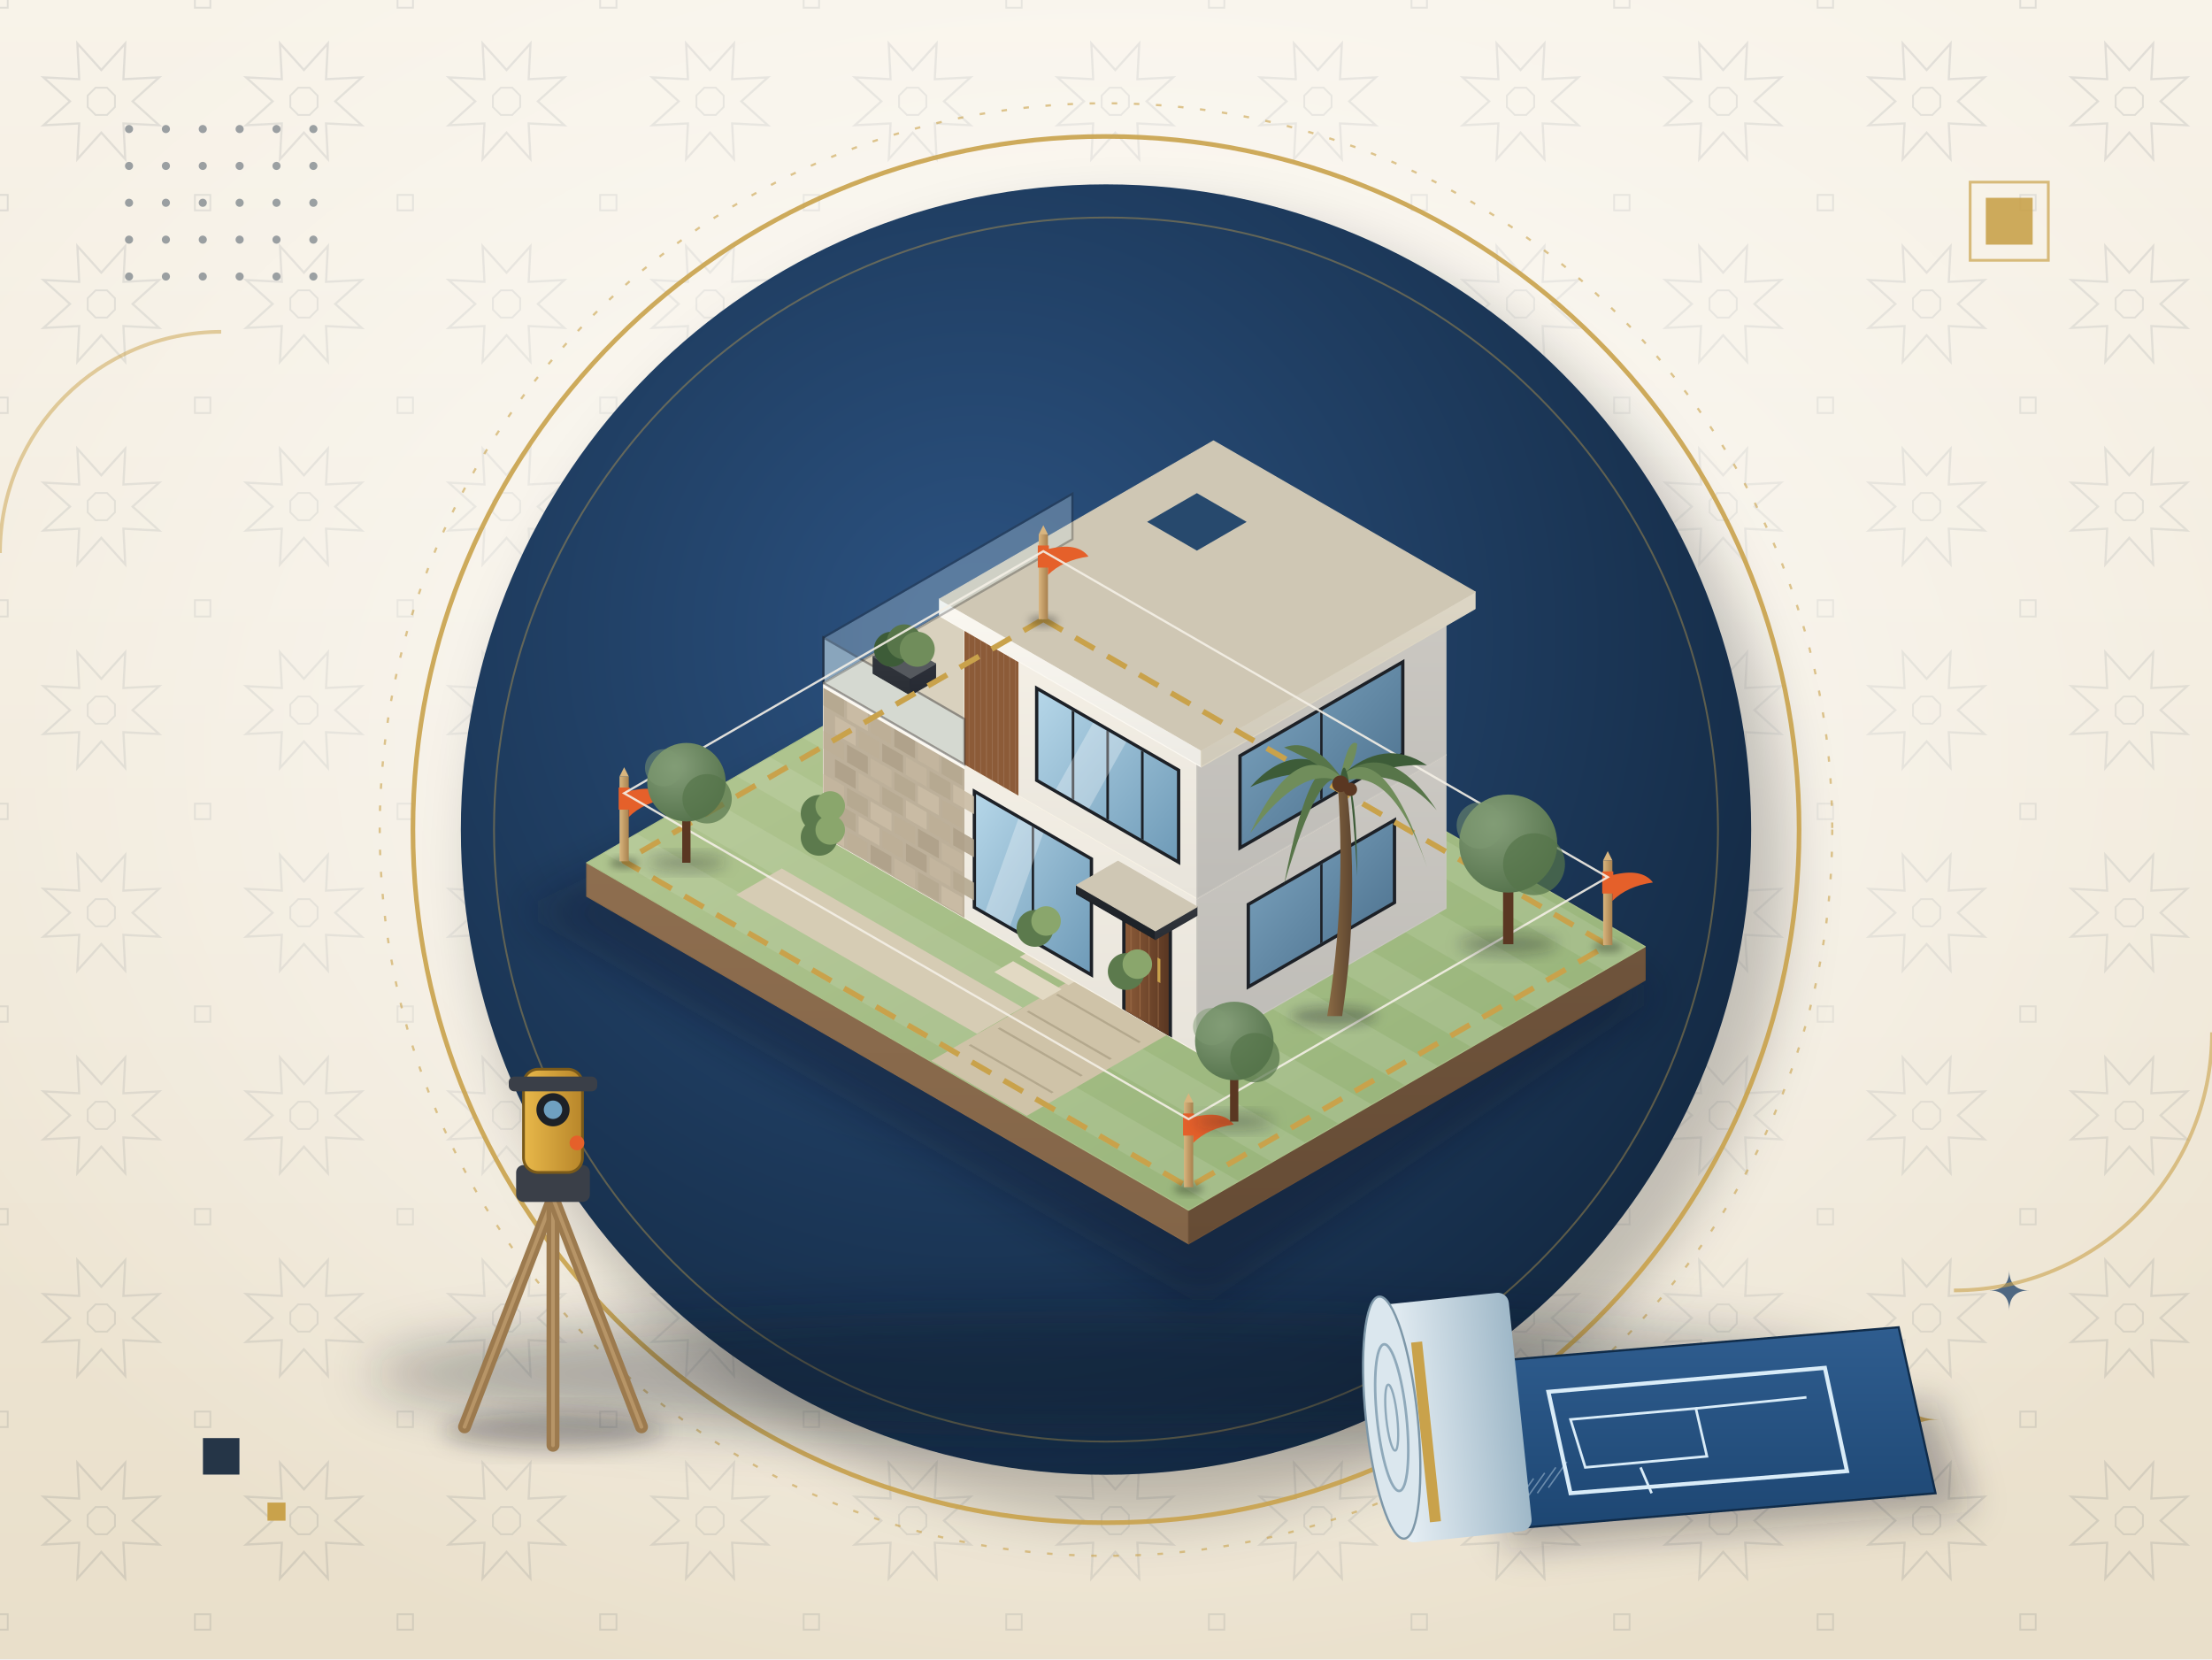
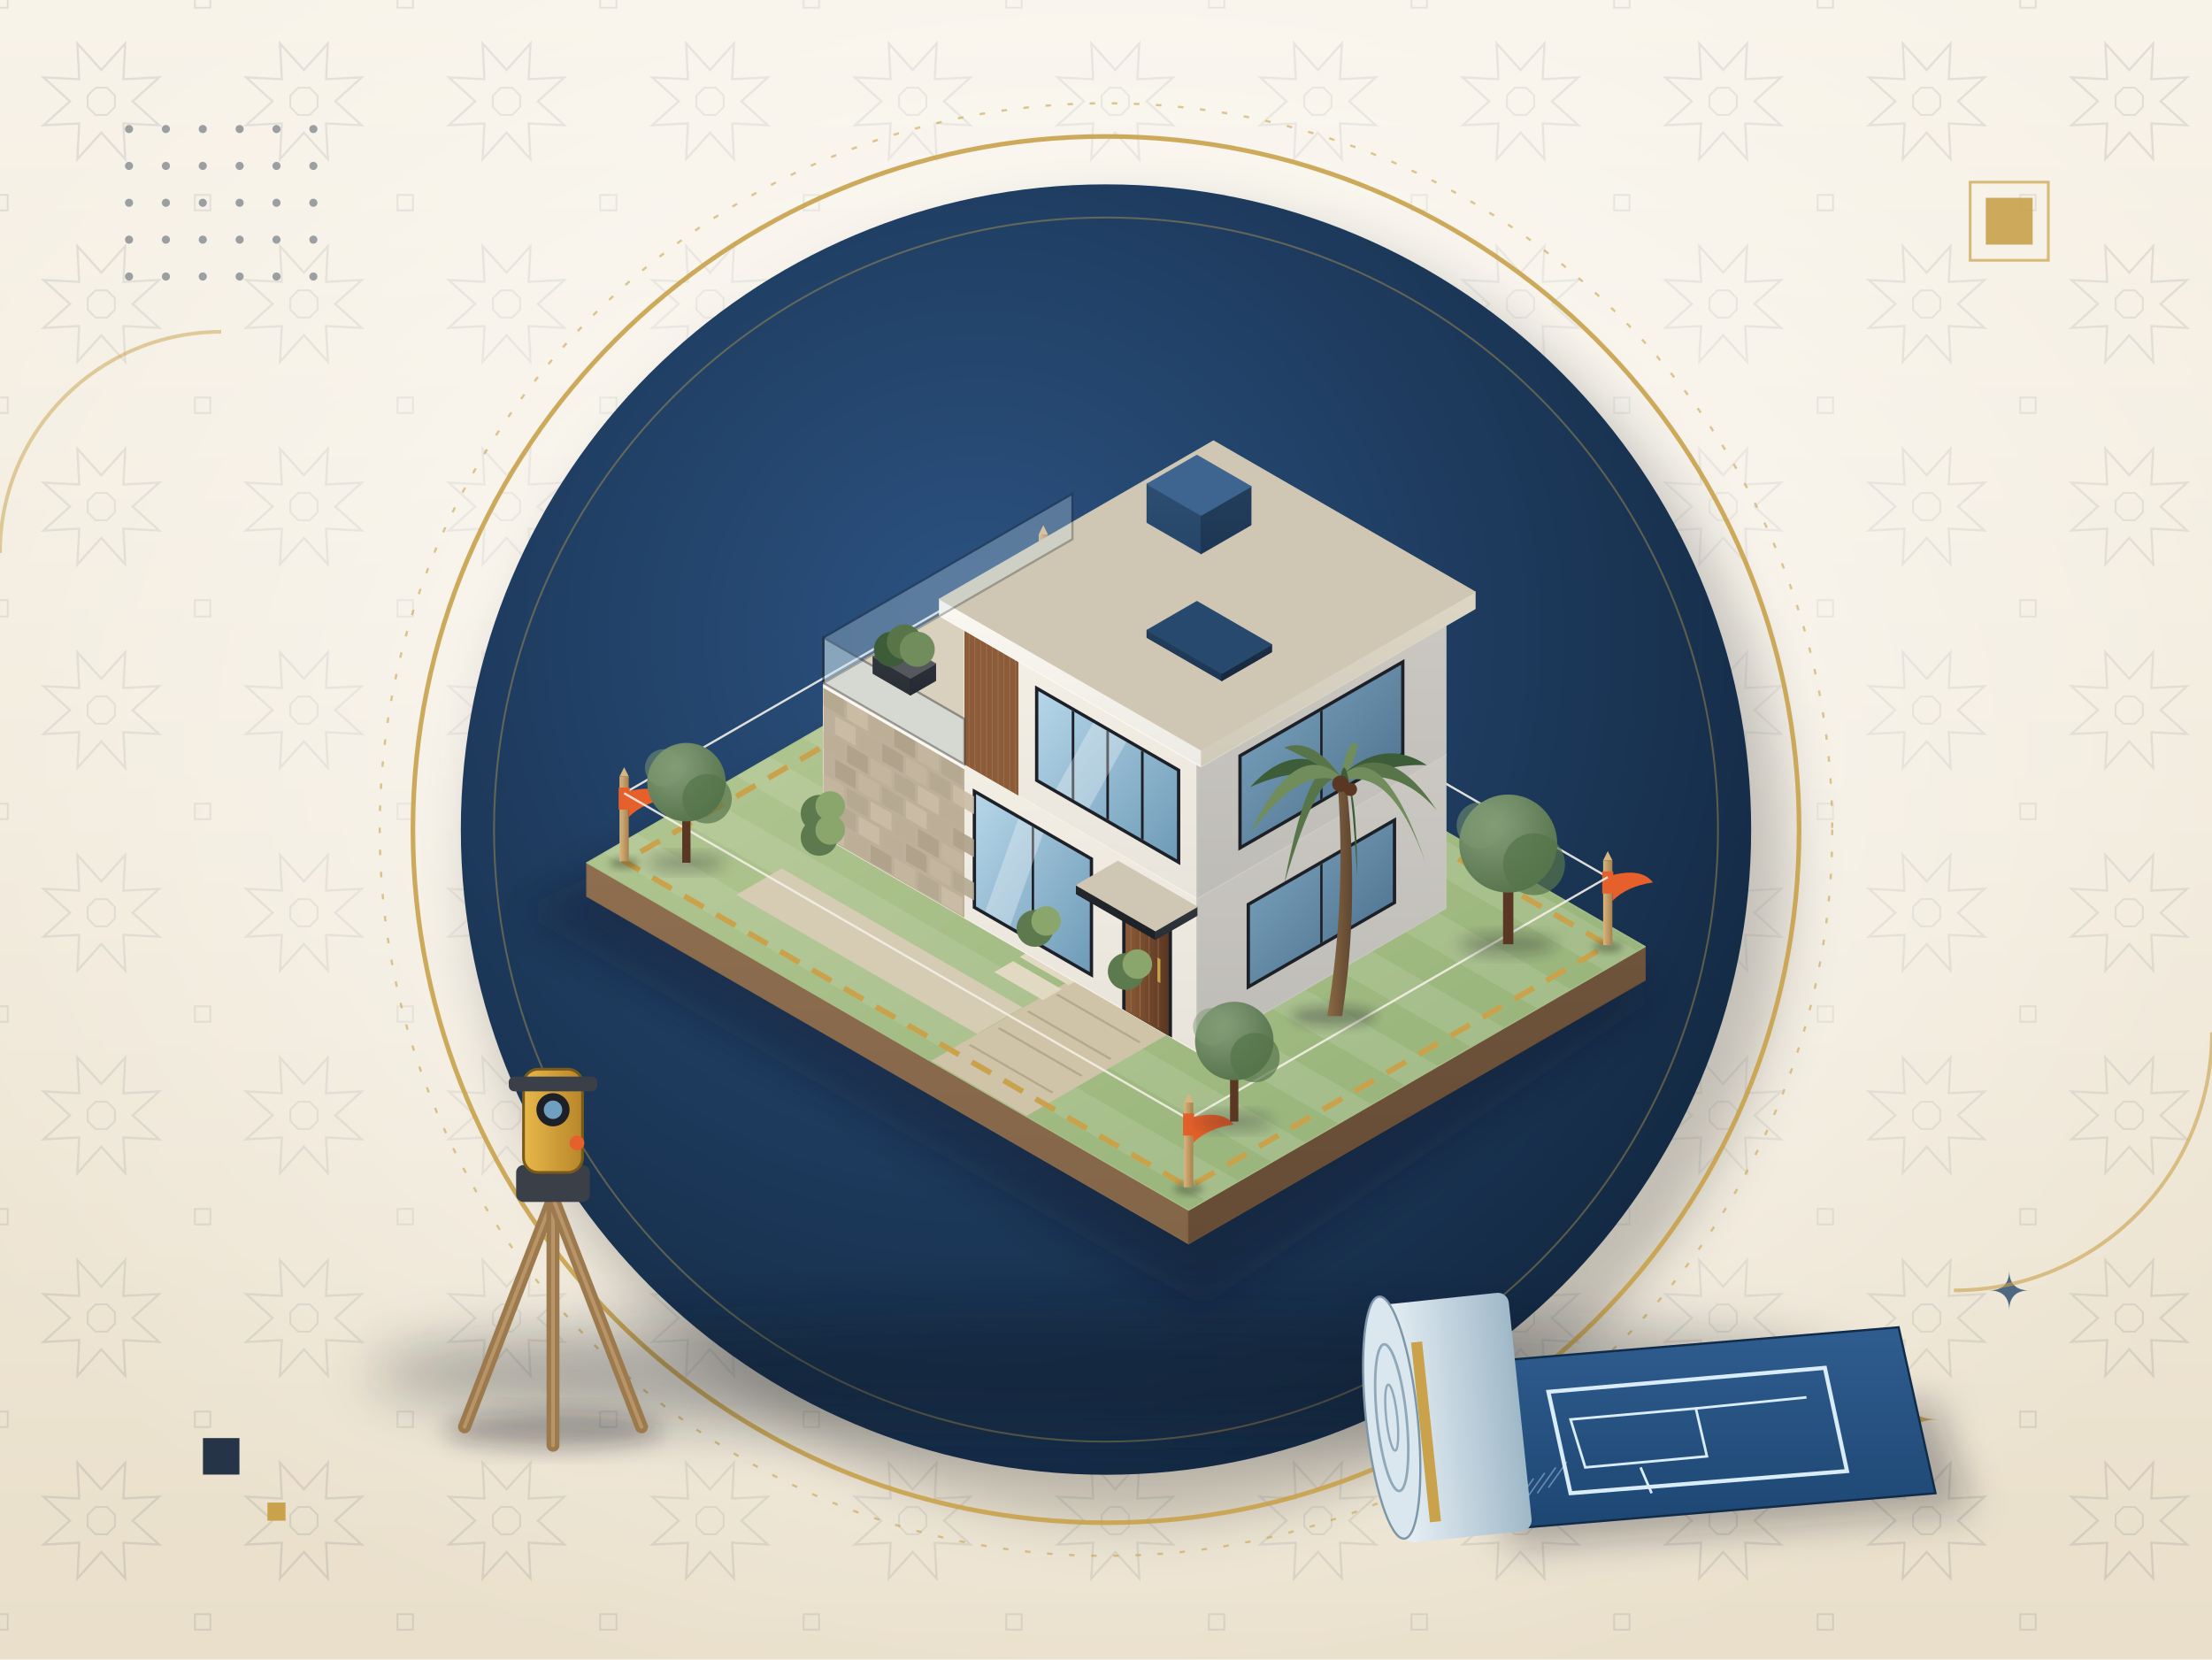
<svg xmlns="http://www.w3.org/2000/svg" viewBox="0 0 1200 900" width="1200" height="900" role="img" aria-labelledby="snh-title snh-desc">
  <defs>
    <linearGradient id="snh-v99v935" x1="0" y1="0" x2="0" y2="1">
      <stop offset="0" stop-color="#f8f3e9" />
      <stop offset="1" stop-color="#e9dfca" />
    </linearGradient>
    <pattern id="snh-star14t9f3y" width="110" height="110" patternUnits="userSpaceOnUse">
      <g opacity="0.1">
        <polygon points="86.4,68 67,67 68,86.4 55,72 42,86.4 43,67 23.6,68 38,55 23.6,42 43,43 42,23.6 55,38 68,23.6 67,43 86.4,42 72,55" fill="none" stroke="#0f2238" stroke-width="1.2" />
        <polygon points="62.4,58.1 58.1,62.4 51.9,62.4 47.6,58.1 47.6,51.9 51.9,47.6 58.1,47.6 62.4,51.9" fill="none" stroke="#0f2238" stroke-width="1" />
        <polygon points="4.2,4.2 -4.2,4.2 -4.2,-4.2 4.2,-4.2" fill="none" stroke="#0f2238" stroke-width="1" />
        <polygon points="114.2,4.2 105.8,4.2 105.8,-4.2 114.2,-4.2" fill="none" stroke="#0f2238" stroke-width="1" />
        <polygon points="4.2,114.2 -4.2,114.2 -4.2,105.8 4.2,105.8" fill="none" stroke="#0f2238" stroke-width="1" />
        <polygon points="114.2,114.2 105.8,114.2 105.8,105.8 114.2,105.8" fill="none" stroke="#0f2238" stroke-width="1" />
      </g>
    </pattern>
    <radialGradient id="snh-bgl" cx="0.5" cy="0.45" r="0.6">
      <stop offset="0" stop-color="#ffffff" stop-opacity="0.8" />
      <stop offset="1" stop-color="#ffffff" stop-opacity="0" />
    </radialGradient>
    <filter id="snh-bl14" x="-40%" y="-40%" width="180%" height="180%">
      <feGaussianBlur stdDeviation="14" />
    </filter>
    <radialGradient id="snh-stage" cx="0.4" cy="0.35" r="0.8">
      <stop offset="0" stop-color="#2c5382" />
      <stop offset="1" stop-color="#0f2238" />
    </radialGradient>
    <filter id="snh-bl12" x="-40%" y="-40%" width="180%" height="180%">
      <feGaussianBlur stdDeviation="12" />
    </filter>
    <linearGradient id="snh-lawn" x1="0" y1="0" x2="1" y2="1">
      <stop offset="0" stop-color="#b6c995" />
      <stop offset="1" stop-color="#93b176" />
    </linearGradient>
    <linearGradient id="snh-v1yzlzrk" x1="0" y1="0" x2="0" y2="1">
      <stop offset="0" stop-color="#8e6e4f" />
      <stop offset="1" stop-color="#836548" />
    </linearGradient>
    <linearGradient id="snh-v183h4i" x1="0" y1="0" x2="0" y2="1">
      <stop offset="0" stop-color="#6f543c" />
      <stop offset="1" stop-color="#664c35" />
    </linearGradient>
+     <filter id="snh-bl2" x="-40%" y="-40%" width="180%" height="180%">
+       <feGaussianBlur stdDeviation="2" />
+     </filter>
+     <linearGradient id="snh-stk" x1="0" y1="0" x2="1" y2="0">
+       <stop offset="0" stop-color="#d9b57e" />
+       <stop offset="1" stop-color="#a8814e" />
+     </linearGradient>
    <linearGradient id="snh-vovgq4z" x1="0" y1="0" x2="0" y2="1">
      <stop offset="0" stop-color="#f6f1e7" />
      <stop offset="1" stop-color="#e8e4db" />
    </linearGradient>
    <linearGradient id="snh-v17o6jh2" x1="0" y1="0" x2="0" y2="1">
      <stop offset="0" stop-color="#cbc8c2" />
      <stop offset="1" stop-color="#bebcb7" />
    </linearGradient>
    <linearGradient id="snh-ihg" x1="0" y1="0" x2="1" y2="1">
      <stop offset="0" stop-color="#b5d6e8" />
      <stop offset="1" stop-color="#6f9bb8" />
    </linearGradient>
    <linearGradient id="snh-ihgr" x1="0" y1="0" x2="1" y2="1">
      <stop offset="0" stop-color="#7fa7c2" />
      <stop offset="1" stop-color="#476b88" />
    </linearGradient>
    <linearGradient id="snh-vzykhlf" x1="0" y1="0" x2="0" y2="1">
      <stop offset="0" stop-color="#fbf8f1" />
      <stop offset="1" stop-color="#edebe5" />
    </linearGradient>
    <linearGradient id="snh-vzg2f45" x1="0" y1="0" x2="0" y2="1">
      <stop offset="0" stop-color="#ddd6c5" />
      <stop offset="1" stop-color="#d0caba" />
    </linearGradient>
+     <linearGradient id="snh-vsyvccs" x1="0" y1="0" x2="0" y2="1">
+       <stop offset="0" stop-color="#2d4e71" />
+       <stop offset="1" stop-color="#264669" />
+     </linearGradient>
+     <linearGradient id="snh-v5s71xv" x1="0" y1="0" x2="0" y2="1">
+       <stop offset="0" stop-color="#233e5b" />
+       <stop offset="1" stop-color="#1c3653" />
+     </linearGradient>
+     <linearGradient id="snh-v88686t" x1="0" y1="0" x2="0" y2="1">
+       <stop offset="0" stop-color="#1c2f45" />
+       <stop offset="1" stop-color="#15283e" />
+     </linearGradient>
    <linearGradient id="snh-idoor" x1="0" y1="0" x2="1" y2="0">
      <stop offset="0" stop-color="#8a5a38" />
      <stop offset="1" stop-color="#5a3722" />
    </linearGradient>
    <linearGradient id="snh-v1b2z6rg" x1="0" y1="0" x2="0" y2="1">
      <stop offset="0" stop-color="#24282d" />
      <stop offset="1" stop-color="#1c2127" />
    </linearGradient>
    <linearGradient id="snh-vsm84pg" x1="0" y1="0" x2="0" y2="1">
      <stop offset="0" stop-color="#31353c" />
      <stop offset="1" stop-color="#2a2e35" />
    </linearGradient>
    <linearGradient id="snh-vctmw8k" x1="0" y1="0" x2="0" y2="1">
      <stop offset="0" stop-color="#2d3039" />
      <stop offset="1" stop-color="#252932" />
-     </linearGradient>
-     <filter id="snh-bl2" x="-40%" y="-40%" width="180%" height="180%">
-       <feGaussianBlur stdDeviation="2" />
-     </filter>
-     <linearGradient id="snh-stk" x1="0" y1="0" x2="1" y2="0">
-       <stop offset="0" stop-color="#d9b57e" />
-       <stop offset="1" stop-color="#a8814e" />
    </linearGradient>
    <filter id="snh-bl4" x="-40%" y="-40%" width="180%" height="180%">
      <feGaussianBlur stdDeviation="4" />
    </filter>
    <radialGradient id="snh-rt175i7g2" cx="0.35" cy="0.3" r="0.8">
      <stop offset="0" stop-color="#869f7a" />
      <stop offset="1" stop-color="#527049" />
    </radialGradient>
    <filter id="snh-bl3" x="-40%" y="-40%" width="180%" height="180%">
      <feGaussianBlur stdDeviation="3" />
    </filter>
    <linearGradient id="snh-h1i9k35n" x1="0" y1="0" x2="1" y2="0">
      <stop offset="0" stop-color="#8a6a44" />
      <stop offset="1" stop-color="#5e4630" />
    </linearGradient>
    <filter id="snh-bl6" x="-40%" y="-40%" width="180%" height="180%">
      <feGaussianBlur stdDeviation="6" />
    </filter>
    <linearGradient id="snh-thd" x1="0" y1="0" x2="1" y2="0">
      <stop offset="0" stop-color="#e8b84a" />
      <stop offset="1" stop-color="#b8862a" />
    </linearGradient>
    <filter id="snh-bl10" x="-40%" y="-40%" width="180%" height="180%">
      <feGaussianBlur stdDeviation="10" />
    </filter>
    <linearGradient id="snh-vd2kn7j" x1="0" y1="0" x2="0" y2="1">
      <stop offset="0" stop-color="#2f5d8f" />
      <stop offset="1" stop-color="#1d4672" />
    </linearGradient>
    <linearGradient id="snh-hsbcbyh" x1="0" y1="0" x2="1" y2="0">
      <stop offset="0" stop-color="#e9f1f6" />
      <stop offset="1" stop-color="#9fb8c8" />
    </linearGradient>
  </defs>
  <rect x="0" y="0" width="1200" height="900" fill="url(#snh-v99v935)" />
  <rect x="0" y="0" width="1200" height="900" fill="url(#snh-star14t9f3y)" />
  <rect x="0" y="0" width="1200" height="900" fill="url(#snh-bgl)" />
  <circle cx="614" cy="470" r="356" fill="#000" opacity="0.2" filter="url(#snh-bl14)" />
  <circle cx="600" cy="450" r="350" fill="url(#snh-stage)" />
  <circle cx="600" cy="450" r="376" fill="none" stroke="#c9a24b" stroke-width="2.5" opacity="0.9" />
  <circle cx="600" cy="450" r="394" fill="none" stroke="#c9a24b" stroke-width="1.2" opacity="0.6" stroke-dasharray="3 9" />
  <circle cx="600" cy="450" r="332" fill="none" stroke="#c9a24b" stroke-width="1" opacity="0.4" />
  <circle cx="70" cy="70" r="2.2" fill="#0f2238" opacity="0.4" />
  <circle cx="70" cy="90" r="2.2" fill="#0f2238" opacity="0.4" />
  <circle cx="70" cy="110" r="2.2" fill="#0f2238" opacity="0.4" />
  <circle cx="70" cy="130" r="2.2" fill="#0f2238" opacity="0.4" />
  <circle cx="70" cy="150" r="2.2" fill="#0f2238" opacity="0.4" />
  <circle cx="90" cy="70" r="2.2" fill="#0f2238" opacity="0.4" />
  <circle cx="90" cy="90" r="2.2" fill="#0f2238" opacity="0.4" />
  <circle cx="90" cy="110" r="2.2" fill="#0f2238" opacity="0.4" />
  <circle cx="90" cy="130" r="2.2" fill="#0f2238" opacity="0.4" />
  <circle cx="90" cy="150" r="2.2" fill="#0f2238" opacity="0.4" />
  <circle cx="110" cy="70" r="2.2" fill="#0f2238" opacity="0.4" />
  <circle cx="110" cy="90" r="2.2" fill="#0f2238" opacity="0.4" />
  <circle cx="110" cy="110" r="2.2" fill="#0f2238" opacity="0.4" />
  <circle cx="110" cy="130" r="2.2" fill="#0f2238" opacity="0.4" />
  <circle cx="110" cy="150" r="2.2" fill="#0f2238" opacity="0.4" />
  <circle cx="130" cy="70" r="2.2" fill="#0f2238" opacity="0.4" />
  <circle cx="130" cy="90" r="2.2" fill="#0f2238" opacity="0.4" />
  <circle cx="130" cy="110" r="2.2" fill="#0f2238" opacity="0.4" />
  <circle cx="130" cy="130" r="2.2" fill="#0f2238" opacity="0.4" />
  <circle cx="130" cy="150" r="2.2" fill="#0f2238" opacity="0.4" />
  <circle cx="150" cy="70" r="2.2" fill="#0f2238" opacity="0.4" />
  <circle cx="150" cy="90" r="2.2" fill="#0f2238" opacity="0.4" />
  <circle cx="150" cy="110" r="2.2" fill="#0f2238" opacity="0.4" />
  <circle cx="150" cy="130" r="2.2" fill="#0f2238" opacity="0.4" />
  <circle cx="150" cy="150" r="2.2" fill="#0f2238" opacity="0.4" />
  <circle cx="170" cy="70" r="2.2" fill="#0f2238" opacity="0.4" />
  <circle cx="170" cy="90" r="2.2" fill="#0f2238" opacity="0.4" />
  <circle cx="170" cy="110" r="2.2" fill="#0f2238" opacity="0.4" />
  <circle cx="170" cy="130" r="2.2" fill="#0f2238" opacity="0.4" />
  <circle cx="170" cy="150" r="2.2" fill="#0f2238" opacity="0.4" />
  <polygon points="1102.7,132.7 1077.3,132.7 1077.3,107.3 1102.7,107.3" fill="#c9a24b" opacity="0.9" />
  <polygon points="1111.2,141.2 1068.8,141.2 1068.8,98.8 1111.2,98.8" fill="none" stroke="#c9a24b" stroke-width="1.5" opacity="0.7" />
  <polygon points="129.9,799.9 110.1,799.9 110.1,780.1 129.9,780.1" fill="#0f2238" opacity="0.9" />
  <polygon points="154.9,824.9 145.1,824.9 145.1,815.1 154.9,815.1" fill="#c9a24b" />
  <path d="M1030 748Q1030 770 1052 770Q1030 770 1030 792Q1030 770 1008 770Q1030 770 1030 748Z" fill="#c9a24b" opacity="0.9" />
  <path d="M1090 689Q1090 700 1101 700Q1090 700 1090 711Q1090 700 1079 700Q1090 700 1090 689Z" fill="#27496d" opacity="0.8" />
  <path d="M1200 560A140 140 0 0 1 1060 700" fill="none" stroke="#c9a24b" stroke-width="2" opacity="0.6" />
  <path d="M0 300A120 120 0 0 1 120 180" fill="none" stroke="#c9a24b" stroke-width="2" opacity="0.5" />
  <ellipse cx="600" cy="745" rx="400" ry="34" fill="#0a1424" opacity="0.3" filter="url(#snh-bl14)" />
  <polygon points="574,351 900.5,539.5 652.8,708.5 281.3,494" fill="#0a0f1c" opacity="0.3" filter="url(#snh-bl12)" />
  <polygon points="318.3,486.2 644.8,674.7 644.8,656.5 318.3,468" fill="url(#snh-v1yzlzrk)" stroke="#8a6a4a" stroke-width="0.6" stroke-linejoin="round" />
  <polygon points="892.5,531.7 644.8,674.7 644.8,656.5 892.5,513.5" fill="url(#snh-v183h4i)" stroke="#6b4f36" stroke-width="0.6" stroke-linejoin="round" />
  <polygon points="566,325 892.5,513.5 644.8,656.5 318.3,468" fill="url(#snh-lawn)" stroke="#a9bf88" stroke-width="0.6" stroke-linejoin="round" />
  <polygon points="561.5,327.3 888,515.8 870,526.2 543.5,337.7" fill="#fff" opacity="0.1" />
  <polygon points="525.5,348.1 852,536.6 833.9,547 507.5,358.5" fill="#fff" opacity="0.1" />
  <polygon points="489.4,368.9 815.9,557.4 797.9,567.8 471.4,379.3" fill="#fff" opacity="0.1" />
  <polygon points="453.4,389.7 779.9,578.2 761.9,588.6 435.4,400.1" fill="#fff" opacity="0.1" />
  <polygon points="417.4,410.5 743.9,599 725.9,609.4 399.4,420.9" fill="#fff" opacity="0.1" />
  <polygon points="381.4,431.3 707.9,619.8 689.8,630.2 363.4,441.7" fill="#fff" opacity="0.1" />
  <polygon points="345.3,452.1 671.8,640.6 653.8,651 327.3,462.5" fill="#fff" opacity="0.1" />
  <polygon points="606.5,516.9 658.3,546.8 557,605.3 505.2,575.4" fill="#cfc3a8" />
  <polygon points="424.1,471.1 554.7,546.5 530,560.8 399.4,485.4" fill="#d6ccb4" />
  <polygon points="605.4,520.9 650.4,546.9 649.3,547.6 604.3,521.6" fill="#a89d82" opacity="0.7" />
  <polygon points="589.6,530 634.7,556 633.5,556.7 588.5,530.7" fill="#a89d82" opacity="0.7" />
  <polygon points="573.9,539.1 618.9,565.1 617.8,565.8 572.8,539.8" fill="#a89d82" opacity="0.7" />
  <polygon points="558.1,548.2 603.2,574.2 602,574.9 557,548.9" fill="#a89d82" opacity="0.7" />
  <polygon points="542.4,557.3 587.4,583.3 586.3,584 541.2,558" fill="#a89d82" opacity="0.7" />
  <polygon points="526.6,566.4 571.6,592.4 570.5,593.1 525.5,567.1" fill="#a89d82" opacity="0.7" />
  <polygon points="590.8,496.9 617.8,512.5 607.7,518.3 580.6,502.7" fill="#e2d9c3" />
  <polygon points="577,505.1 603.8,520.5 593.7,526.4 566.9,510.9" fill="#e2d9c3" />
  <polygon points="563.3,513.2 589.9,528.6 579.7,534.4 553.2,519.1" fill="#e2d9c3" />
  <polygon points="549.6,521.4 575.9,536.6 565.8,542.5 539.4,527.3" fill="#e2d9c3" />
+   <polygon points="566,335.9 872.2,512.7 644.8,644 338.6,467.2" fill="none" stroke="#c9a24b" stroke-width="3" stroke-dasharray="12 8" stroke-linejoin="round" opacity="1" />
+   <ellipse cx="566" cy="336.9" rx="8" ry="3" fill="#000" opacity="0.3" filter="url(#snh-bl2)" />
+   <rect x="563.5" y="289.9" width="5" height="46" fill="url(#snh-stk)" />
+   <polygon points="563.5,289.9 568.5,289.9 566,284.9" fill="#d9b57e" />
+   <rect x="563" y="295.9" width="6" height="12" fill="#e5602a" />
+   <path d="M568.5 297.9q16 -4 22 4q-14 2 -22 10z" fill="#e5602a" />
+   <line x1="566" y1="299" x2="872.2" y2="475.8" stroke="#f4efe6" stroke-width="1.2" opacity="0.9" />
+   <line x1="566" y1="299" x2="338.6" y2="430.3" stroke="#f4efe6" stroke-width="1.2" opacity="0.9" />
+   <ellipse cx="872.2" cy="513.7" rx="8" ry="3" fill="#000" opacity="0.3" filter="url(#snh-bl2)" />
+   <rect x="869.7" y="466.7" width="5" height="46" fill="url(#snh-stk)" />
+   <polygon points="869.7,466.7 874.7,466.7 872.2,461.7" fill="#d9b57e" />
+   <rect x="869.2" y="472.7" width="6" height="12" fill="#e5602a" />
+   <path d="M874.7 474.7q16 -4 22 4q-14 2 -22 10z" fill="#e5602a" />
+   <ellipse cx="338.6" cy="468.2" rx="8" ry="3" fill="#000" opacity="0.3" filter="url(#snh-bl2)" />
+   <rect x="336.1" y="421.2" width="5" height="46" fill="url(#snh-stk)" />
+   <polygon points="336.1,421.2 341.1,421.2 338.6,416.2" fill="#d9b57e" />
+   <rect x="335.6" y="427.2" width="6" height="12" fill="#e5602a" />
+   <path d="M341.1 429.2q16 -4 22 4q-14 2 -22 10z" fill="#e5602a" />
  <polygon points="446.7,453.7 649.3,570.7 649.3,487.5 446.7,370.5" fill="url(#snh-vovgq4z)" stroke="#f6f1e6" stroke-width="0.6" stroke-linejoin="round" />
  <polygon points="784.4,492.7 649.3,570.7 649.3,487.5 784.4,409.5" fill="url(#snh-v17o6jh2)" stroke="#c9c6c0" stroke-width="0.6" stroke-linejoin="round" />
  <polygon points="581.8,292.5 784.4,409.5 649.3,487.5 446.7,370.5" fill="#e9e2d2" stroke="#e9e2d2" stroke-width="0.6" stroke-linejoin="round" />
  <polygon points="581.8,292 658.3,336.2 523.2,414.2 446.7,370" fill="#d9d1be" />
  <polygon points="523.2,414.7 649.3,487.5 649.3,406.9 523.2,334.1" fill="url(#snh-vovgq4z)" stroke="#f6f1e6" stroke-width="0.6" stroke-linejoin="round" />
  <polygon points="784.4,409.5 649.3,487.5 649.3,406.9 784.4,328.9" fill="url(#snh-v17o6jh2)" stroke="#c9c6c0" stroke-width="0.6" stroke-linejoin="round" />
  <polygon points="658.3,256.1 784.4,328.9 649.3,406.9 523.2,334.1" fill="#e3dccb" stroke="#e3dccb" stroke-width="0.6" stroke-linejoin="round" />
  <polygon points="523.2,414.7 552.5,431.6 552.5,351 523.2,334.1" fill="#8c5b38" />
  <polygon points="525.5,416 525.9,416.3 525.9,335.7 525.5,335.4" fill="#a9846a" opacity="0.5" />
  <polygon points="528.6,417.8 529.1,418.1 529.1,337.5 528.6,337.2" fill="#a9846a" opacity="0.5" />
  <polygon points="531.8,419.6 532.2,419.9 532.2,339.3 531.8,339" fill="#a9846a" opacity="0.5" />
  <polygon points="534.9,421.5 535.4,421.7 535.4,341.1 534.9,340.9" fill="#a9846a" opacity="0.5" />
  <polygon points="538.1,423.3 538.5,423.5 538.5,342.9 538.1,342.7" fill="#a9846a" opacity="0.5" />
  <polygon points="541.2,425.1 541.7,425.4 541.7,344.8 541.2,344.5" fill="#a9846a" opacity="0.5" />
  <polygon points="544.4,426.9 544.8,427.2 544.8,346.6 544.4,346.3" fill="#a9846a" opacity="0.5" />
  <polygon points="547.5,428.7 548,429 548,348.4 547.5,348.1" fill="#a9846a" opacity="0.5" />
  <polygon points="550.7,430.6 551.1,430.8 551.1,350.2 550.7,350" fill="#a9846a" opacity="0.5" />
  <polygon points="561.5,423.8 640.3,469.3 640.3,417.3 561.5,371.8" fill="#1d2127" />
  <polygon points="563.3,422.8 638.5,466.2 638.5,418.3 563.3,374.9" fill="url(#snh-ihg)" />
  <polygon points="581.4,433.2 582.8,434 582.8,386.2 581.4,385.4" fill="#1d2127" />
  <polygon points="600.2,444.1 601.6,444.9 601.6,397 600.2,396.2" fill="#1d2127" />
  <polygon points="619,454.9 620.4,455.7 620.4,407.9 619,407.1" fill="#1d2127" />
  <polygon points="761.9,409.5 671.8,461.5 671.8,409.5 761.9,357.5" fill="#1d2127" />
  <polygon points="760.1,408.5 673.6,458.4 673.6,410.5 760.1,360.6" fill="url(#snh-ihgr)" />
  <polygon points="717.5,433 716.2,433.8 716.2,386 717.5,385.2" fill="#1d2127" />
  <polygon points="572.8,428.2 590.8,438.6 611,402.5 593,392.1" fill="#fff" opacity="0.3" />
  <polygon points="509.7,334.1 651.6,416 651.6,406.9 509.7,325" fill="url(#snh-vzykhlf)" stroke="#fbf8f1" stroke-width="0.6" stroke-linejoin="round" />
  <polygon points="800.2,330.2 651.6,416 651.6,406.9 800.2,321.1" fill="url(#snh-vzg2f45)" stroke="#dcd5c3" stroke-width="0.6" stroke-linejoin="round" />
  <polygon points="658.3,239.2 800.2,321.1 651.6,406.9 509.7,325" fill="#cfc7b4" stroke="#cfc7b4" stroke-width="0.6" stroke-linejoin="round" />
-   <polygon points="649.3,267.5 676.3,283.1 649.3,298.7 622.3,283.1" fill="#27496d" />
+   <polygon points="622.3,283.4 651.6,300.3 651.6,279.5 622.3,262.6" fill="url(#snh-vsyvccs)" stroke="#27496d" stroke-width="0.6" stroke-linejoin="round" />
+   <polygon points="678.6,284.7 651.6,300.3 651.6,279.5 678.6,263.9" fill="url(#snh-v5s71xv)" stroke="#1c3856" stroke-width="0.6" stroke-linejoin="round" />
+   <polygon points="649.3,247 678.6,263.9 651.6,279.5 622.3,262.6" fill="#3d6590" stroke="#3d6590" stroke-width="0.6" stroke-linejoin="round" />
+   <polygon points="622.3,345.8 662.8,369.2 662.8,365.3 622.3,341.9" fill="url(#snh-v5s71xv)" stroke="#1c3856" stroke-width="0.6" stroke-linejoin="round" />
+   <polygon points="689.8,353.6 662.8,369.2 662.8,365.3 689.8,349.7" fill="url(#snh-v88686t)" stroke="#15293f" stroke-width="0.6" stroke-linejoin="round" />
+   <polygon points="649.3,326.3 689.8,349.7 662.8,365.3 622.3,341.9" fill="#27496d" stroke="#27496d" stroke-width="0.6" stroke-linejoin="round" />
  <polygon points="527.7,492.7 593,530.4 593,465.4 527.7,427.7" fill="#1d2127" />
  <polygon points="529.5,491.7 591.2,527.3 591.2,466.4 529.5,430.8" fill="url(#snh-ihg)" />
  <polygon points="559.7,509.1 561,509.9 561,449 559.7,448.2" fill="#1d2127" />
  <polygon points="534.5,494.5 548,502.3 566,451.9 552.5,444.1" fill="#fff" opacity="0.3" />
  <polygon points="608.8,547.3 635.8,562.9 635.8,495.3 608.8,479.7" fill="#1d2127" />
  <polygon points="610.6,548.3 634,561.9 634,495.6 610.6,482" fill="url(#snh-idoor)" />
  <polygon points="613.3,548.6 613.7,548.9 613.7,485.2 613.3,484.9" fill="#b98558" opacity="0.5" />
  <polygon points="618.2,551.5 618.7,551.7 618.7,488 618.2,487.8" fill="#b98558" opacity="0.5" />
  <polygon points="623.2,554.3 623.6,554.6 623.6,490.9 623.2,490.6" fill="#b98558" opacity="0.5" />
  <polygon points="628.1,557.2 628.6,557.4 628.6,493.7 628.1,493.5" fill="#b98558" opacity="0.5" />
  <polygon points="627.9,532.4 629.5,533.3 629.5,520.3 627.9,519.4" fill="#c9a24b" />
  <polygon points="584,484.9 626.8,509.6 626.8,504.9 584,480.2" fill="url(#snh-v1b2z6rg)" stroke="#1d2127" stroke-width="0.6" stroke-linejoin="round" />
  <polygon points="649.3,496.6 626.8,509.6 626.8,504.9 649.3,491.9" fill="url(#snh-vsm84pg)" stroke="#2b2f36" stroke-width="0.6" stroke-linejoin="round" />
  <polygon points="606.5,467.2 649.3,491.9 626.8,504.9 584,480.2" fill="#cfc7b4" stroke="#cfc7b4" stroke-width="0.6" stroke-linejoin="round" />
  <polygon points="757.4,490.1 676.3,536.9 676.3,490.1 757.4,443.3" fill="#1d2127" />
  <polygon points="755.6,489.1 678.1,533.8 678.1,491.1 755.6,446.4" fill="url(#snh-ihgr)" />
  <polygon points="717.5,511 716.2,511.8 716.2,469.2 717.5,468.4" fill="#1d2127" />
  <polygon points="446.7,453.7 523.2,497.9 523.2,414.7 446.7,370.5" fill="#bdb09a" />
  <polygon points="446.7,452.9 457.9,459.4 457.9,449.8 446.7,443.3" fill="#cabda5" opacity="0.9" />
  <polygon points="459.5,460.3 470.8,466.8 470.8,457.2 459.5,450.7" fill="#bcaf97" opacity="0.9" />
  <polygon points="472.3,467.7 483.6,474.2 483.6,464.6 472.3,458.1" fill="#aea189" opacity="0.9" />
  <polygon points="485.2,475.2 496.4,481.7 496.4,472 485.2,465.5" fill="#c3b69e" opacity="0.9" />
  <polygon points="498,482.6 509.3,489.1 509.3,479.4 498,472.9" fill="#b5a890" opacity="0.9" />
  <polygon points="510.8,490 522.1,496.5 522.1,486.9 510.8,480.4" fill="#cabda5" opacity="0.9" />
  <polygon points="453,444.9 464.2,451.4 464.2,441.7 453,435.2" fill="#b5a890" opacity="0.9" />
  <polygon points="465.8,452.3 477.1,458.8 477.1,449.2 465.8,442.7" fill="#cabda5" opacity="0.9" />
  <polygon points="478.6,459.7 489.9,466.2 489.9,456.6 478.6,450.1" fill="#bcaf97" opacity="0.9" />
  <polygon points="491.5,467.1 502.7,473.6 502.7,464 491.5,457.5" fill="#aea189" opacity="0.9" />
  <polygon points="504.3,474.5 515.6,481 515.6,471.4 504.3,464.9" fill="#c3b69e" opacity="0.9" />
  <polygon points="517.1,481.9 528.4,488.4 528.4,478.8 517.1,472.3" fill="#b5a890" opacity="0.9" />
  <polygon points="446.7,429.5 457.9,436 457.9,426.4 446.7,419.9" fill="#c3b69e" opacity="0.9" />
  <polygon points="459.5,436.9 470.8,443.4 470.8,433.8 459.5,427.3" fill="#b5a890" opacity="0.9" />
  <polygon points="472.3,444.3 483.6,450.8 483.6,441.2 472.3,434.7" fill="#cabda5" opacity="0.9" />
  <polygon points="485.2,451.8 496.4,458.3 496.4,448.6 485.2,442.1" fill="#bcaf97" opacity="0.9" />
  <polygon points="498,459.2 509.3,465.7 509.3,456 498,449.5" fill="#aea189" opacity="0.9" />
  <polygon points="510.8,466.6 522.1,473.1 522.1,463.5 510.8,457" fill="#c3b69e" opacity="0.9" />
  <polygon points="453,421.5 464.2,428 464.2,418.3 453,411.8" fill="#aea189" opacity="0.9" />
  <polygon points="465.8,428.9 477.1,435.4 477.1,425.8 465.8,419.3" fill="#c3b69e" opacity="0.9" />
  <polygon points="478.6,436.3 489.9,442.8 489.9,433.2 478.6,426.7" fill="#b5a890" opacity="0.9" />
  <polygon points="491.5,443.7 502.7,450.2 502.7,440.6 491.5,434.1" fill="#cabda5" opacity="0.9" />
  <polygon points="504.3,451.1 515.6,457.6 515.6,448 504.3,441.5" fill="#bcaf97" opacity="0.9" />
  <polygon points="517.1,458.5 528.4,465 528.4,455.4 517.1,448.9" fill="#aea189" opacity="0.9" />
  <polygon points="446.7,406.1 457.9,412.6 457.9,403 446.7,396.5" fill="#bcaf97" opacity="0.9" />
  <polygon points="459.5,413.5 470.8,420 470.8,410.4 459.5,403.9" fill="#aea189" opacity="0.9" />
  <polygon points="472.3,420.9 483.6,427.4 483.6,417.8 472.3,411.3" fill="#c3b69e" opacity="0.9" />
  <polygon points="485.2,428.4 496.4,434.9 496.4,425.2 485.2,418.7" fill="#b5a890" opacity="0.9" />
  <polygon points="498,435.8 509.3,442.3 509.3,432.6 498,426.1" fill="#cabda5" opacity="0.9" />
  <polygon points="510.8,443.2 522.1,449.7 522.1,440.1 510.8,433.6" fill="#bcaf97" opacity="0.9" />
  <polygon points="453,398.1 464.2,404.6 464.2,394.9 453,388.4" fill="#cabda5" opacity="0.9" />
  <polygon points="465.8,405.5 477.1,412 477.1,402.4 465.8,395.9" fill="#bcaf97" opacity="0.9" />
  <polygon points="478.6,412.9 489.9,419.4 489.9,409.8 478.6,403.3" fill="#aea189" opacity="0.9" />
  <polygon points="491.5,420.3 502.7,426.8 502.7,417.2 491.5,410.7" fill="#c3b69e" opacity="0.9" />
  <polygon points="504.3,427.7 515.6,434.2 515.6,424.6 504.3,418.1" fill="#b5a890" opacity="0.9" />
  <polygon points="517.1,435.1 528.4,441.6 528.4,432 517.1,425.5" fill="#cabda5" opacity="0.9" />
  <polygon points="446.7,382.7 457.9,389.2 457.9,379.6 446.7,373.1" fill="#b5a890" opacity="0.9" />
  <polygon points="459.5,390.1 470.8,396.6 470.8,387 459.5,380.5" fill="#cabda5" opacity="0.9" />
  <polygon points="472.3,397.5 483.6,404 483.6,394.4 472.3,387.9" fill="#bcaf97" opacity="0.9" />
  <polygon points="485.2,405 496.4,411.5 496.4,401.8 485.2,395.3" fill="#aea189" opacity="0.9" />
  <polygon points="498,412.4 509.3,418.9 509.3,409.2 498,402.7" fill="#c3b69e" opacity="0.9" />
  <polygon points="510.8,419.8 522.1,426.3 522.1,416.7 510.8,410.2" fill="#b5a890" opacity="0.9" />
  <polygon points="446.7,373.1 523.2,417.3 523.2,414.7 446.7,370.5" fill="#fbf8f1" />
  <polygon points="446.7,370.5 523.2,414.7 523.2,390 446.7,345.8" fill="#cfe5ee" opacity="0.4" stroke="#1d2127" stroke-width="1.2" />
  <polygon points="581.8,292.5 446.7,370.5 446.7,345.8 581.8,267.8" fill="#cfe5ee" opacity="0.3" stroke="#1d2127" stroke-width="1.2" />
  <polygon points="473.7,365.3 493.9,377 493.9,367.9 473.7,356.2" fill="url(#snh-vsm84pg)" stroke="#2b2f36" stroke-width="0.6" stroke-linejoin="round" />
  <polygon points="507.5,369.2 493.9,377 493.9,367.9 507.5,360.1" fill="url(#snh-vctmw8k)" stroke="#262a33" stroke-width="0.6" stroke-linejoin="round" />
  <polygon points="487.2,348.4 507.5,360.1 493.9,367.9 473.7,356.2" fill="#55595e" stroke="#55595e" stroke-width="0.6" stroke-linejoin="round" />
  <circle cx="483.6" cy="352.2" r="9.5" fill="#3d5c38" />
  <circle cx="490.6" cy="348.2" r="9.5" fill="#577549" />
  <circle cx="497.6" cy="352.2" r="9.5" fill="#708d5b" />
-   <polygon points="566,335.9 872.2,512.7 644.8,644 338.6,467.2" fill="none" stroke="#c9a24b" stroke-width="3" stroke-dasharray="12 8" stroke-linejoin="round" opacity="1" />
-   <ellipse cx="566" cy="336.9" rx="8" ry="3" fill="#000" opacity="0.3" filter="url(#snh-bl2)" />
-   <rect x="563.5" y="289.9" width="5" height="46" fill="url(#snh-stk)" />
-   <polygon points="563.5,289.9 568.5,289.9 566,284.9" fill="#d9b57e" />
-   <rect x="563" y="295.9" width="6" height="12" fill="#e5602a" />
-   <path d="M568.5 297.9q16 -4 22 4q-14 2 -22 10z" fill="#e5602a" />
-   <ellipse cx="872.2" cy="513.7" rx="8" ry="3" fill="#000" opacity="0.3" filter="url(#snh-bl2)" />
-   <rect x="869.7" y="466.7" width="5" height="46" fill="url(#snh-stk)" />
-   <polygon points="869.7,466.7 874.7,466.7 872.2,461.7" fill="#d9b57e" />
-   <rect x="869.2" y="472.7" width="6" height="12" fill="#e5602a" />
-   <path d="M874.7 474.7q16 -4 22 4q-14 2 -22 10z" fill="#e5602a" />
+   <line x1="872.2" y1="475.8" x2="644.8" y2="607.1" stroke="#f4efe6" stroke-width="1.2" opacity="0.9" />
+   <line x1="338.6" y1="430.3" x2="644.8" y2="607.1" stroke="#f4efe6" stroke-width="1.2" opacity="0.9" />
  <ellipse cx="644.8" cy="645" rx="8" ry="3" fill="#000" opacity="0.3" filter="url(#snh-bl2)" />
  <rect x="642.3" y="598" width="5" height="46" fill="url(#snh-stk)" />
  <polygon points="642.3,598 647.3,598 644.8,593" fill="#d9b57e" />
  <rect x="641.8" y="604" width="6" height="12" fill="#e5602a" />
  <path d="M647.3 606q16 -4 22 4q-14 2 -22 10z" fill="#e5602a" />
-   <ellipse cx="338.6" cy="468.2" rx="8" ry="3" fill="#000" opacity="0.3" filter="url(#snh-bl2)" />
-   <rect x="336.1" y="421.2" width="5" height="46" fill="url(#snh-stk)" />
-   <polygon points="336.1,421.2 341.1,421.2 338.6,416.2" fill="#d9b57e" />
-   <rect x="335.6" y="427.2" width="6" height="12" fill="#e5602a" />
-   <path d="M341.1 429.2q16 -4 22 4q-14 2 -22 10z" fill="#e5602a" />
-   <polygon points="566,299 872.2,475.8 644.8,607.1 338.6,430.3" fill="none" stroke="#f4efe6" stroke-width="1.2" opacity="0.9" />
  <ellipse cx="818.2" cy="512.2" rx="26.6" ry="5.6" fill="#0a0f1c" opacity="0.3" filter="url(#snh-bl4)" />
  <rect x="815.4" y="475.8" width="5.6" height="36.4" fill="#5a3722" />
  <circle cx="818.2" cy="457.6" r="26.6" fill="url(#snh-rt175i7g2)" />
  <circle cx="832.2" cy="468.8" r="16.8" fill="#56754a" opacity="0.7" />
  <circle cx="802.8" cy="447.8" r="12.6" fill="#7d9971" opacity="0.5" />
  <ellipse cx="669.6" cy="608.4" rx="21.3" ry="4.5" fill="#0a0f1c" opacity="0.3" filter="url(#snh-bl4)" />
  <rect x="667.3" y="579.3" width="4.5" height="29.1" fill="#5a3722" />
  <circle cx="669.6" cy="564.7" r="21.3" fill="url(#snh-rt175i7g2)" />
  <circle cx="680.8" cy="573.7" r="13.4" fill="#56754a" opacity="0.7" />
  <circle cx="657.3" cy="556.9" r="10.1" fill="#7d9971" opacity="0.5" />
  <ellipse cx="372.4" cy="468" rx="21.3" ry="4.5" fill="#0a0f1c" opacity="0.3" filter="url(#snh-bl4)" />
  <rect x="370.1" y="438.9" width="4.5" height="29.1" fill="#5a3722" />
  <circle cx="372.4" cy="424.3" r="21.3" fill="url(#snh-rt175i7g2)" />
  <circle cx="383.6" cy="433.3" r="13.4" fill="#56754a" opacity="0.7" />
  <circle cx="360" cy="416.5" r="10.1" fill="#7d9971" opacity="0.5" />
  <ellipse cx="723.6" cy="551.2" rx="23.4" ry="5.4" fill="#0a0f1c" opacity="0.3" filter="url(#snh-bl3)" />
  <path d="M720 551.2Q730.8 486.2 725.4 421.2L729.9 421.2Q738 486.2 728.1 551.2Z" fill="url(#snh-h1i9k35n)" />
  <path d="M727.2 421.2Q702.7 399.6 678.2 427Q706.7 414 727.2 424.2Z" fill="#3d5c38" />
  <path d="M727.2 421.2Q711.9 399.6 696.6 405.5Q715.9 414 727.2 424.2Z" fill="#577549" />
  <path d="M727.2 421.2Q731.7 399.6 736.3 403.5Q735.7 414 727.2 424.2Z" fill="#708d5b" />
  <path d="M727.2 421.2Q750.7 399.6 774.1 415.1Q754.7 414 727.2 424.2Z" fill="#3d5c38" />
  <path d="M727.2 421.2Q753.3 399.6 779.4 439.5Q757.3 414 727.2 424.2Z" fill="#577549" />
  <path d="M727.2 421.2Q750.7 399.6 774.1 470.2Q754.7 414 727.2 424.2Z" fill="#708d5b" />
  <path d="M727.2 421.2Q731.7 399.6 736.3 475.5Q735.7 414 727.2 424.2Z" fill="#3d5c38" />
  <path d="M727.2 421.2Q711.9 399.6 696.6 479.7Q715.9 414 727.2 424.2Z" fill="#577549" />
  <path d="M727.2 421.2Q702.7 399.6 678.2 452Q706.7 414 727.2 424.2Z" fill="#708d5b" />
  <circle cx="727.2" cy="425.2" r="4.5" fill="#5a3722" />
  <circle cx="732.6" cy="428.2" r="3.6" fill="#5a3722" />
  <circle cx="444.4" cy="441.2" r="10" fill="#5c7a4d" />
  <circle cx="450.4" cy="437.2" r="8" fill="#8aa66c" />
  <circle cx="444.4" cy="454.2" r="10" fill="#5c7a4d" />
  <circle cx="450.4" cy="450.2" r="8" fill="#8aa66c" />
  <circle cx="561.5" cy="503.6" r="10" fill="#5c7a4d" />
  <circle cx="567.5" cy="499.6" r="8" fill="#8aa66c" />
  <circle cx="611" cy="527" r="10" fill="#5c7a4d" />
  <circle cx="617" cy="523" r="8" fill="#8aa66c" />
  <ellipse cx="300" cy="776" rx="60" ry="10" fill="#0a0f1c" opacity="0.3" filter="url(#snh-bl6)" />
  <line x1="300" y1="650" x2="252" y2="774" stroke="#9c7a4e" stroke-width="7" stroke-linecap="round" />
  <line x1="300" y1="650" x2="252" y2="774" stroke="#c9a678" stroke-width="2" stroke-linecap="round" opacity="0.6" />
  <line x1="300" y1="650" x2="300" y2="784" stroke="#9c7a4e" stroke-width="7" stroke-linecap="round" />
  <line x1="300" y1="650" x2="300" y2="784" stroke="#c9a678" stroke-width="2" stroke-linecap="round" opacity="0.6" />
  <line x1="300" y1="650" x2="348" y2="774" stroke="#9c7a4e" stroke-width="7" stroke-linecap="round" />
  <line x1="300" y1="650" x2="348" y2="774" stroke="#c9a678" stroke-width="2" stroke-linecap="round" opacity="0.6" />
  <rect x="280" y="632" width="40" height="20" fill="#3a3f48" rx="4" />
  <rect x="284" y="580" width="32" height="56" fill="url(#snh-thd)" rx="8" stroke="#7a5a1a" stroke-width="1.5" />
  <circle cx="300" cy="602" r="9" fill="#1d2127" />
  <circle cx="300" cy="602" r="5" fill="#6fa0c0" />
  <rect x="276" y="584" width="48" height="8" fill="#3a3f48" rx="3" />
  <circle cx="313" cy="620" r="4" fill="#e5602a" />
  <polygon points="800,780 1050,760 1070,820 820,840" fill="#0a0f1c" opacity="0.3" filter="url(#snh-bl10)" />
  <polygon points="790,740 1030,720 1050,810 810,830" fill="url(#snh-vd2kn7j)" stroke="#102c4a" stroke-width="1.2" />
  <polygon points="840,755 990,742 1002,798 852,810" fill="none" stroke="#d9ecf8" stroke-width="2.2" />
  <polygon points="852,770 920,764 926,790 860,796" fill="none" stroke="#d9ecf8" stroke-width="1.4" />
  <line x1="920" y1="764" x2="980" y2="758" stroke="#d9ecf8" stroke-width="1.4" />
  <line x1="890" y1="796" x2="896" y2="810" stroke="#d9ecf8" stroke-width="1.4" />
  <line x1="810" y1="822" x2="820" y2="808" stroke="#d9ecf8" stroke-width="0.8" opacity="0.4" />
  <line x1="816" y1="819" x2="826" y2="805" stroke="#d9ecf8" stroke-width="0.8" opacity="0.4" />
  <line x1="822" y1="816" x2="832" y2="802" stroke="#d9ecf8" stroke-width="0.8" opacity="0.4" />
  <line x1="828" y1="813" x2="838" y2="799" stroke="#d9ecf8" stroke-width="0.8" opacity="0.4" />
  <line x1="834" y1="810" x2="844" y2="796" stroke="#d9ecf8" stroke-width="0.8" opacity="0.4" />
  <line x1="840" y1="807" x2="850" y2="793" stroke="#d9ecf8" stroke-width="0.8" opacity="0.4" />
  <rect x="755" y="704" width="70" height="130" fill="url(#snh-hsbcbyh)" rx="6" transform="rotate(-6 790 770)" />
  <ellipse cx="755" cy="769" rx="14" ry="66" fill="#dbe7ee" transform="rotate(-6 755 769)" stroke="#7d97a8" stroke-width="1.2" />
  <g transform="rotate(-6 755 769)">
    <ellipse cx="755" cy="769" rx="8" ry="40" fill="none" stroke="#8fa9ba" stroke-width="1.4" />
    <ellipse cx="755" cy="769" rx="3" ry="18" fill="none" stroke="#8fa9ba" stroke-width="1.2" />
  </g>
  <rect x="770" y="726" width="6" height="98" fill="#c9a24b" transform="rotate(-6 790 770)" opacity="1" />
</svg>
